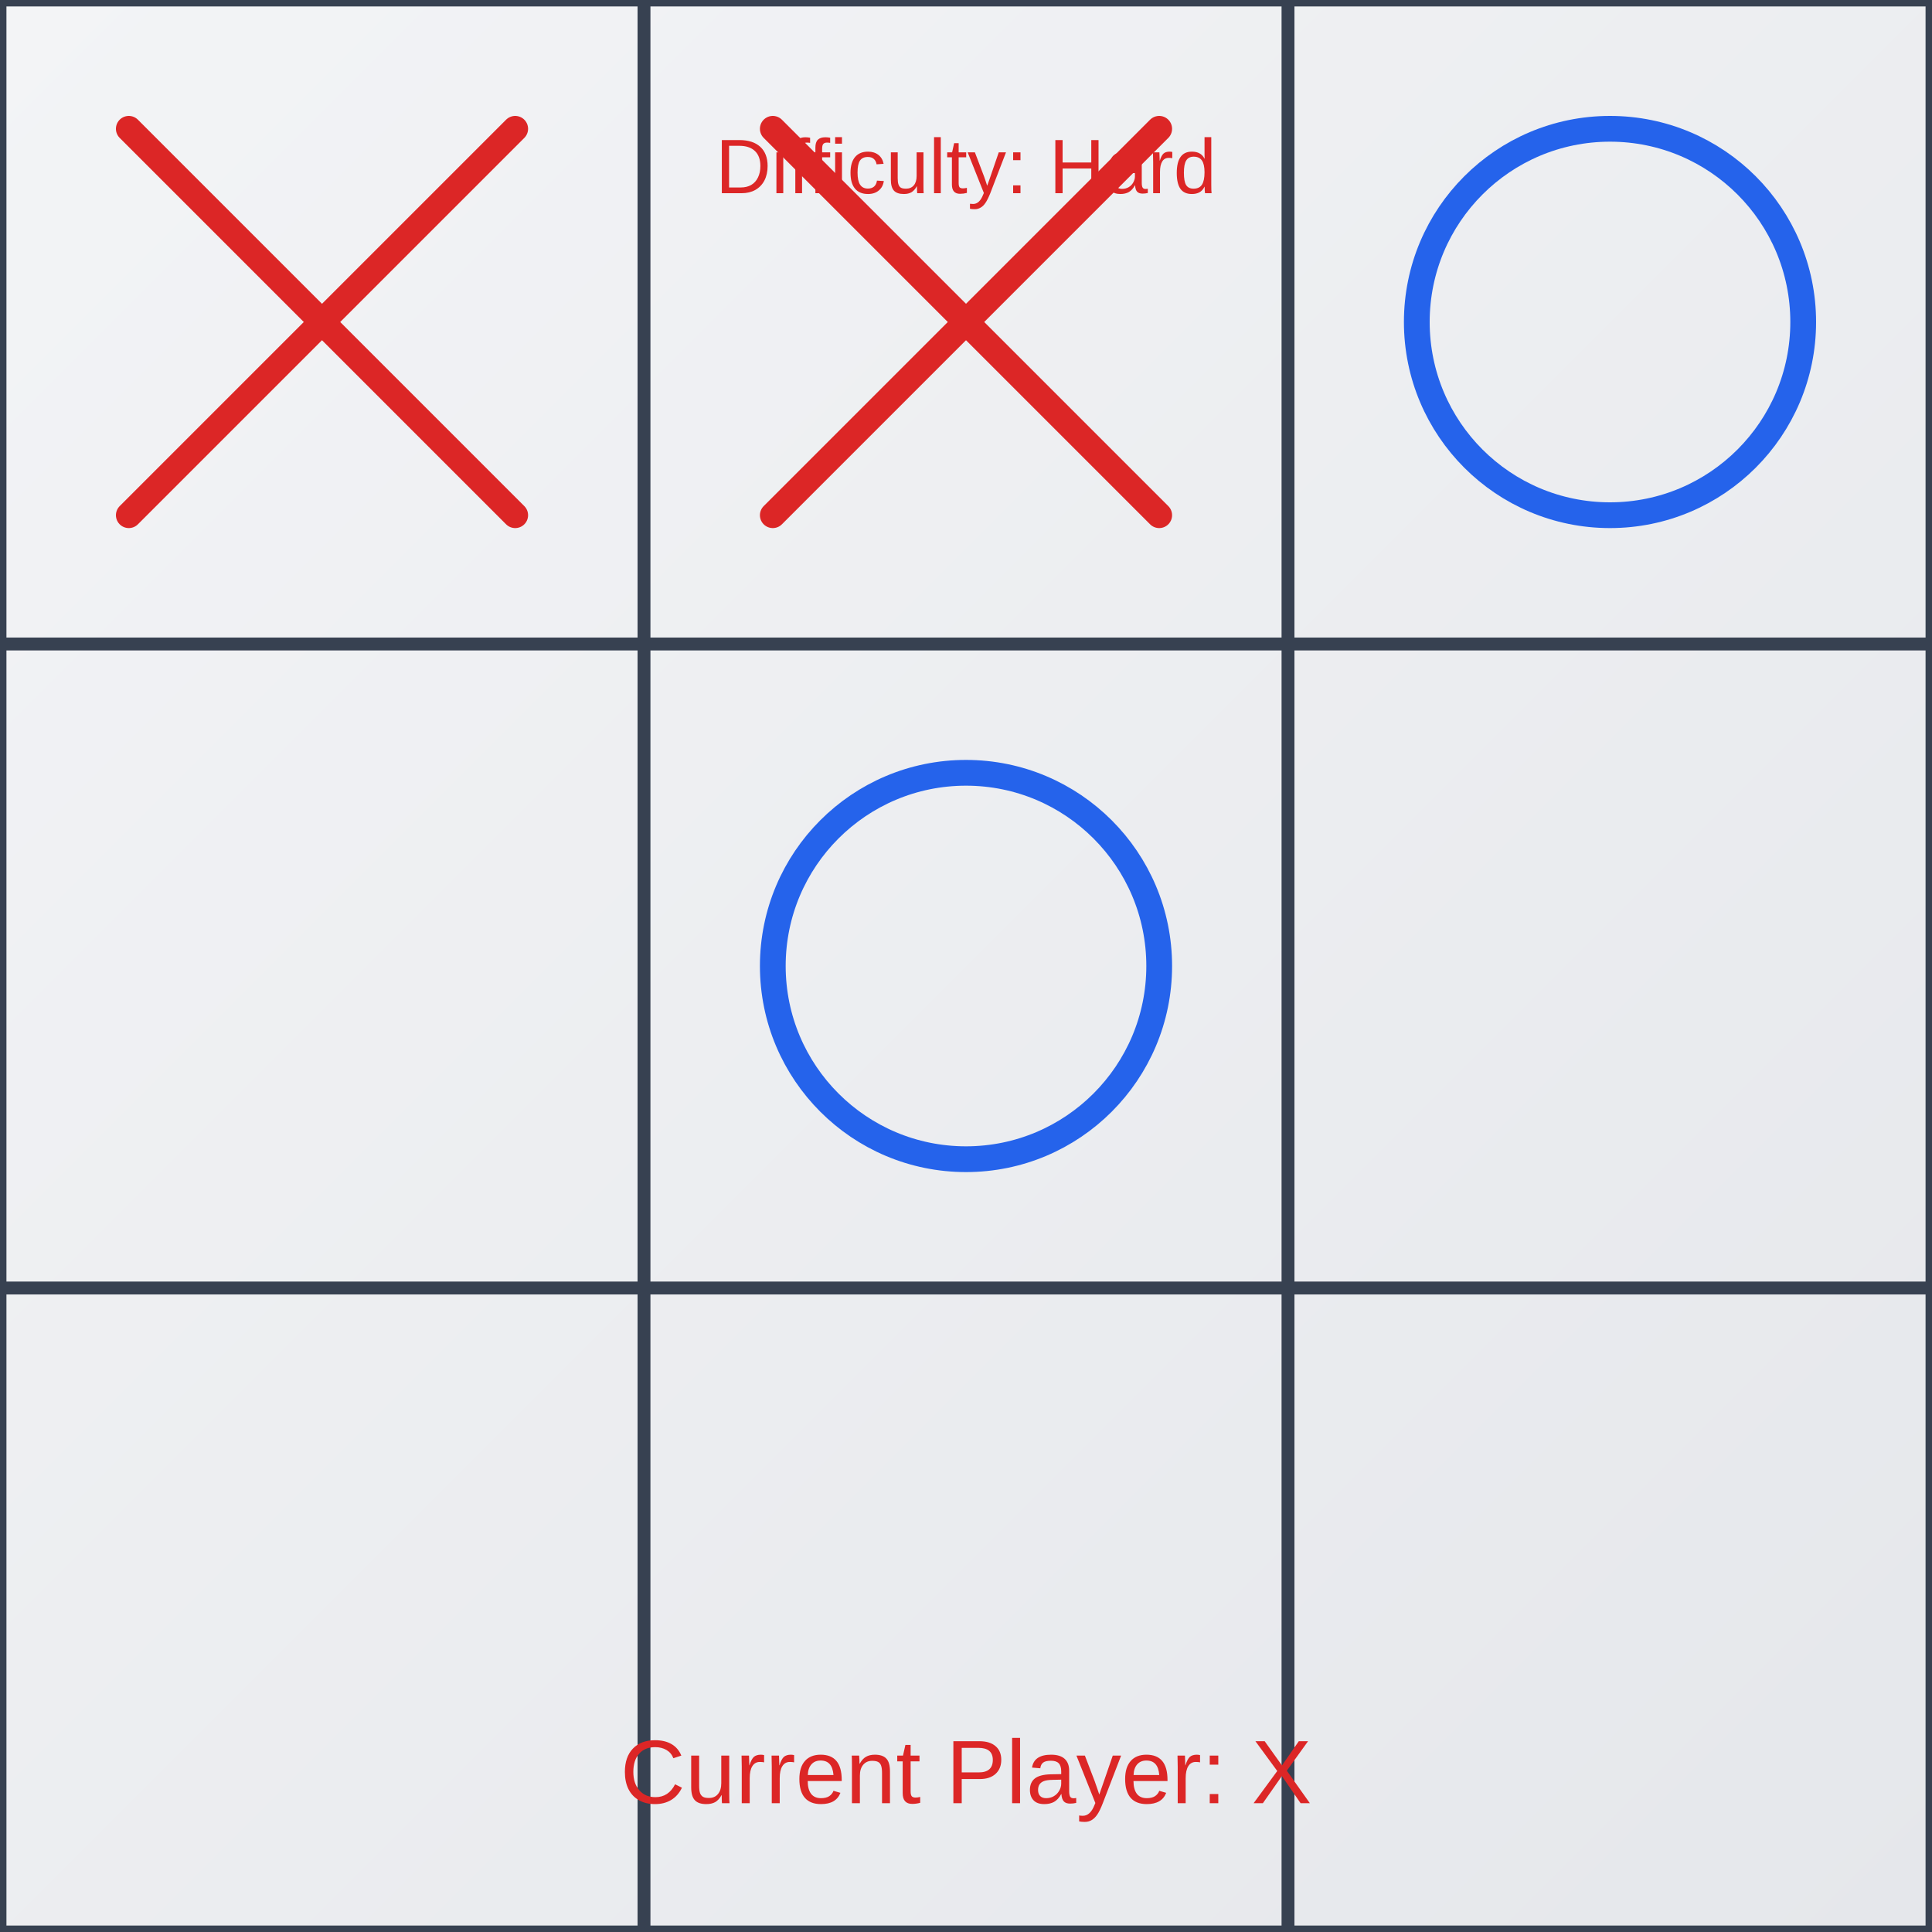
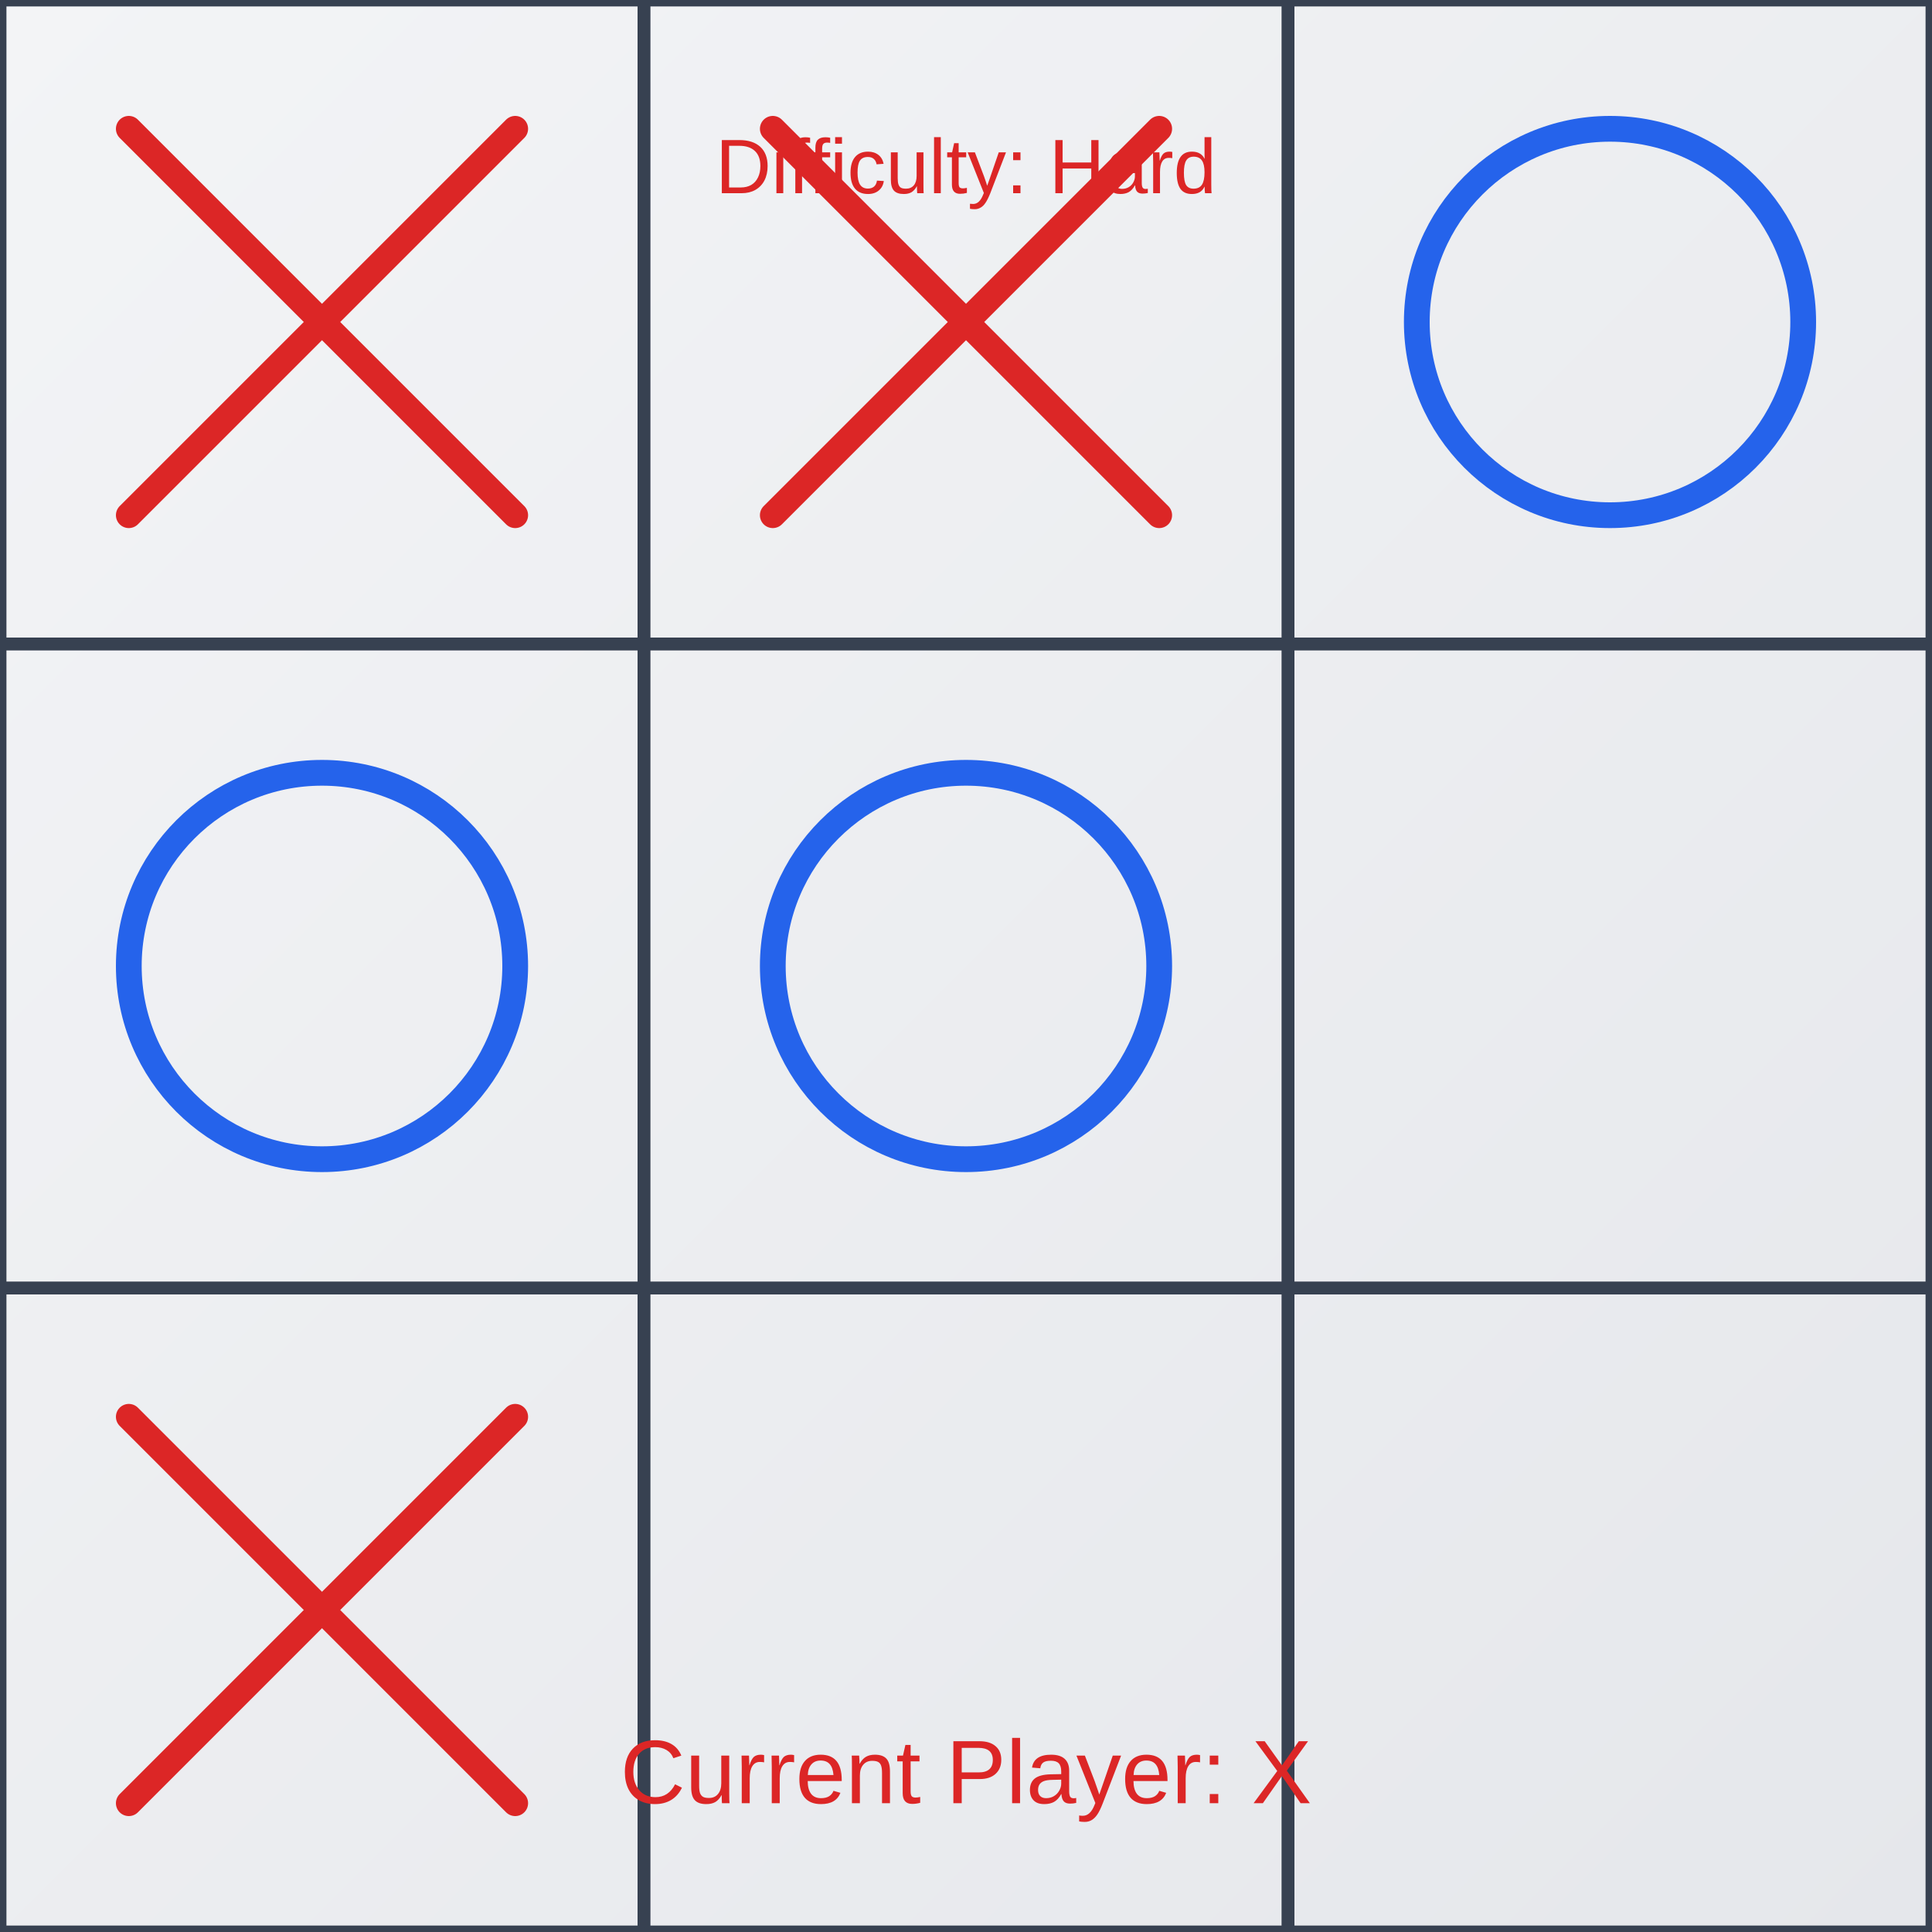
<svg xmlns="http://www.w3.org/2000/svg" width="300" height="300">
  <defs>
    <linearGradient id="boardGradient" x1="0%" y1="0%" x2="100%" y2="100%">
      <stop offset="0%" style="stop-color:#f3f4f6;stop-opacity:1" />
      <stop offset="100%" style="stop-color:#e5e7eb;stop-opacity:1" />
    </linearGradient>
  </defs>
  <rect width="300" height="300" fill="url(#boardGradient)" stroke="#374151" stroke-width="2" />
  <line x1="100" y1="0" x2="100" y2="300" stroke="#374151" stroke-width="2" />
  <line x1="200" y1="0" x2="200" y2="300" stroke="#374151" stroke-width="2" />
  <line x1="0" y1="100" x2="300" y2="100" stroke="#374151" stroke-width="2" />
  <line x1="0" y1="200" x2="300" y2="200" stroke="#374151" stroke-width="2" />
-   <rect x="5" y="105" width="90" height="90" fill="transparent" stroke="none" opacity="0.3" />
  <rect x="205" y="105" width="90" height="90" fill="transparent" stroke="none" opacity="0.3" />
-   <rect x="5" y="205" width="90" height="90" fill="transparent" stroke="none" opacity="0.3" />
  <rect x="105" y="205" width="90" height="90" fill="transparent" stroke="none" opacity="0.3" />
  <rect x="205" y="205" width="90" height="90" fill="transparent" stroke="none" opacity="0.3" />
  <line x1="20" y1="20" x2="80" y2="80" stroke="#dc2626" stroke-width="4" stroke-linecap="round">
    <animate attributeName="stroke-dasharray" from="0,200" to="200,0" dur="0.4s" fill="freeze" />
  </line>
  <line x1="80" y1="20" x2="20" y2="80" stroke="#dc2626" stroke-width="4" stroke-linecap="round">
    <animate attributeName="stroke-dasharray" from="0,200" to="200,0" dur="0.4s" fill="freeze" />
  </line>
  <line x1="120" y1="20" x2="180" y2="80" stroke="#dc2626" stroke-width="4" stroke-linecap="round">
    <animate attributeName="stroke-dasharray" from="0,200" to="200,0" dur="0.4s" fill="freeze" />
  </line>
  <line x1="180" y1="20" x2="120" y2="80" stroke="#dc2626" stroke-width="4" stroke-linecap="round">
    <animate attributeName="stroke-dasharray" from="0,200" to="200,0" dur="0.4s" fill="freeze" />
  </line>
  <circle cx="250" cy="50" r="30" stroke="#2563eb" stroke-width="4" fill="none">
    <animate attributeName="stroke-dasharray" from="0,200" to="200,0" dur="0.4s" fill="freeze" />
  </circle>
+   <circle cx="50" cy="150" r="30" stroke="#2563eb" stroke-width="4" fill="none">
+     <animate attributeName="stroke-dasharray" from="0,200" to="200,0" dur="0.4s" fill="freeze" />
+   </circle>
  <circle cx="150" cy="150" r="30" stroke="#2563eb" stroke-width="4" fill="none">
    <animate attributeName="stroke-dasharray" from="0,200" to="200,0" dur="0.4s" fill="freeze" />
  </circle>
+   <line x1="20" y1="220" x2="80" y2="280" stroke="#dc2626" stroke-width="4" stroke-linecap="round">
+     <animate attributeName="stroke-dasharray" from="0,200" to="200,0" dur="0.4s" fill="freeze" />
+   </line>
+   <line x1="80" y1="220" x2="20" y2="280" stroke="#dc2626" stroke-width="4" stroke-linecap="round">
+     <animate attributeName="stroke-dasharray" from="0,200" to="200,0" dur="0.4s" fill="freeze" />
+   </line>
  <text x="150" y="280" font-family="Arial" font-size="14" text-anchor="middle" fill="#dc2626">Current Player: X</text>
  <text x="150" y="30" font-family="Arial" font-size="12" text-anchor="middle" fill="#dc2626">Difficulty: Hard</text>
</svg>
